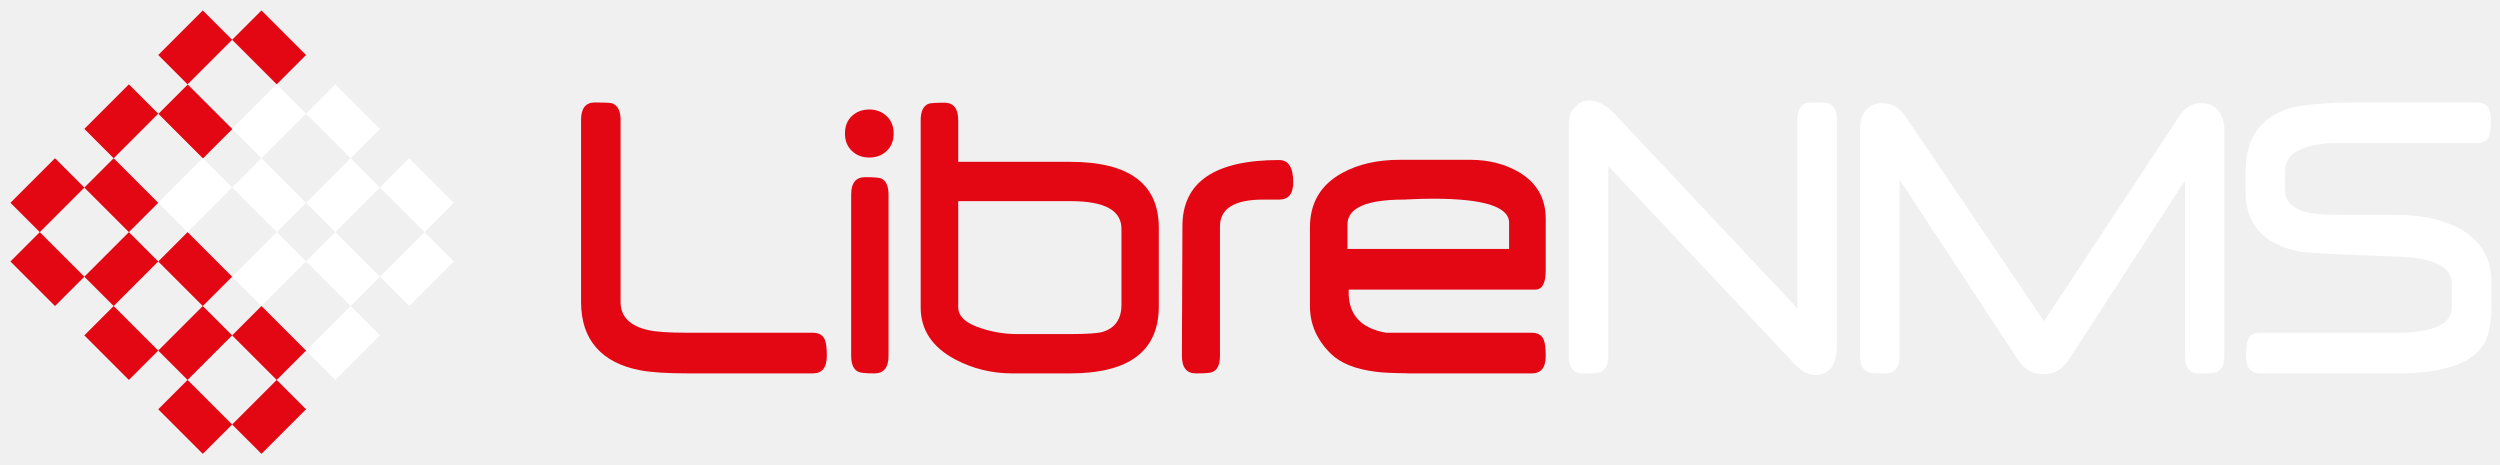
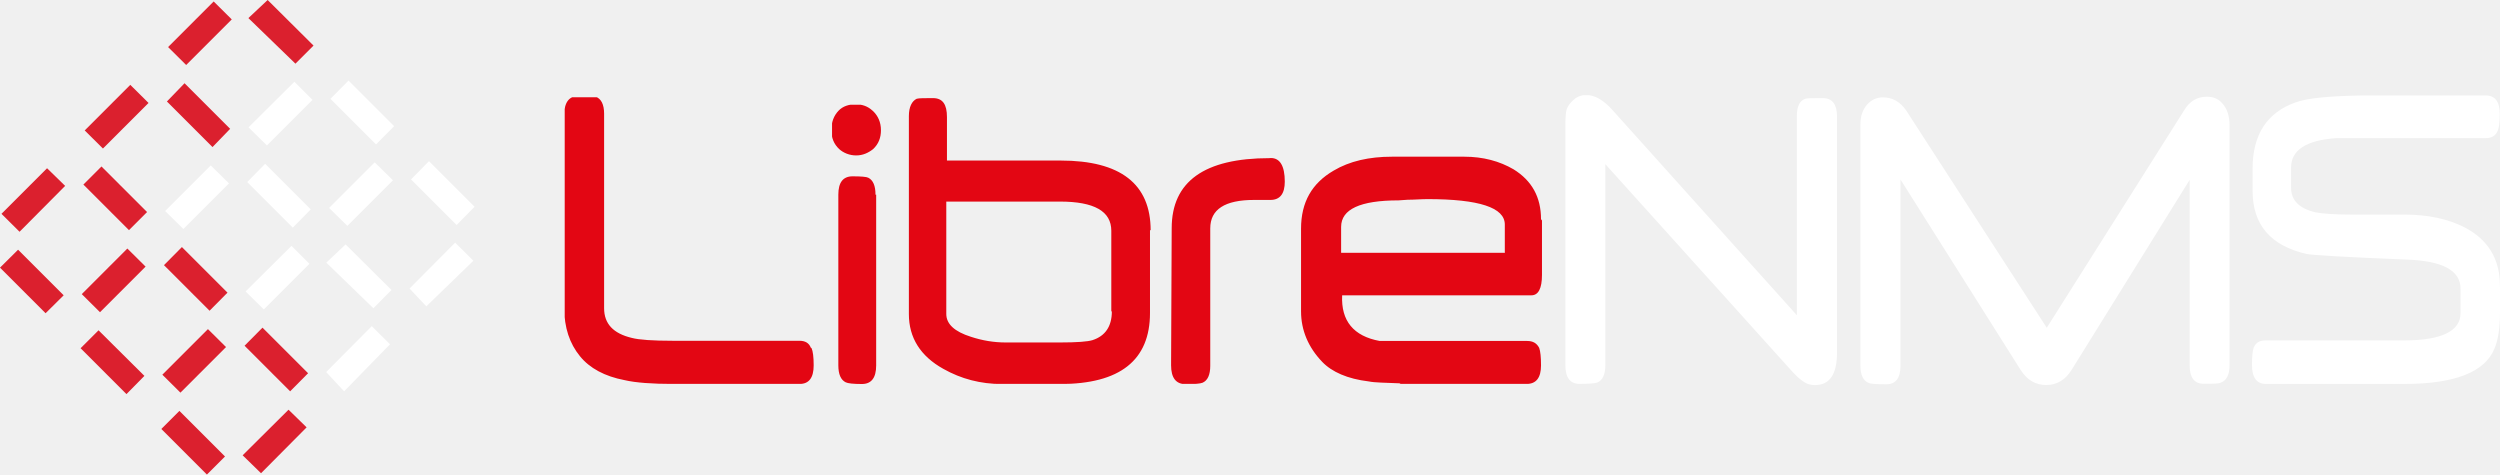
- <svg xmlns="http://www.w3.org/2000/svg" version="1.1" id="svg2" viewBox="0 0 1698.444 315.415" height="89.017mm" width="479.339mm">
-   <defs id="defs4">
-     <clipPath id="clipPath5527" clipPathUnits="userSpaceOnUse">
-       <path id="path5529" d="m 0,102.05 453.54,0 L 453.54,0 0,0 0,102.05 Z" />
+ <svg xmlns="http://www.w3.org/2000/svg" viewBox="0 0 170 32.275">
+   <defs>
+     <clipPath id="a">
+       <path d="M162.4 71.84h8.16V27.6h-8.16v44.24z" />
    </clipPath>
-     <clipPath id="clipPath5535" clipPathUnits="userSpaceOnUse">
-       <path id="path5537" d="m 162.4,71.84 8.16,0 0,-44.23 -8.16,0 0,44.23 z" />
+     <clipPath id="b">
+       <path d="M118.17 73.02h161.68v-45.4H118.17V73z" />
    </clipPath>
-     <clipPath id="clipPath5555" clipPathUnits="userSpaceOnUse">
-       <path id="path5557" d="m 118.17,73.02 161.68,0 0,-45.41 -161.68,0 0,45.41 z" />
-     </clipPath>
-     <clipPath id="clipPath5583" clipPathUnits="userSpaceOnUse">
-       <path id="path5585" d="m 283.72,73.35 154.62,0 0,-46 -154.62,0 0,46 z" />
+     <clipPath id="c">
+       <path d="M283.72 73.35h154.62v-46H283.72v46z" />
    </clipPath>
  </defs>
-   <g transform="translate(623.7371,37.02969)" id="layer1">
-     <g id="g5523" transform="matrix(4.053484,0,0,-4.053484,-707.9738,328.5632)">
-       <g clip-path="url(#clipPath5527)" id="g5525">
-         <g id="g5531">
-           <g id="g5533" />
-           <g id="g5539">
-             <g id="g5541" clip-path="url(#clipPath5535)">
-               <g id="g5543" transform="translate(169.7,57.59)">
-                 <path id="path5545" style="fill:#e30613;fill-opacity:1;fill-rule:nonzero;stroke:none" d="m 0,0 0,-27.04 c 0,-1.96 -0.79,-2.94 -2.36,-2.94 -1.43,0 -2.32,0.08 -2.68,0.26 -0.81,0.37 -1.22,1.27 -1.22,2.68 l 0,27.04 c 0,1.94 0.78,2.91 2.35,2.91 1.41,0 2.31,-0.07 2.69,-0.22 C -0.41,2.31 0,1.42 0,0" />
-               </g>
-               <g id="g5547" transform="translate(169.28,70.83)">
-                 <path id="path5549" style="fill:#e30613;fill-opacity:1;fill-rule:nonzero;stroke:none" d="m 0,0 c 0.86,-0.74 1.28,-1.75 1.28,-3.02 0,-1.26 -0.42,-2.27 -1.28,-3.02 -0.75,-0.67 -1.69,-1 -2.8,-1 -1.11,0 -2.05,0.33 -2.8,1 -0.86,0.75 -1.28,1.76 -1.28,3.02 0,1.27 0.41,2.28 1.25,3.02 0.77,0.67 1.72,1.01 2.83,1.01 1.09,0 2.03,-0.34 2.8,-1.01" />
-               </g>
-             </g>
-           </g>
-         </g>
-         <g id="g5551">
-           <g id="g5553" />
-           <g id="g5559">
-             <g id="g5561" clip-path="url(#clipPath5555)">
-               <g id="g5563" transform="translate(273.71,48.47)">
-                 <path id="path5565" style="fill:#e30613;fill-opacity:1;fill-rule:nonzero;stroke:none" d="m 0,0 0,4.39 c 0,2.69 -4.26,4.03 -12.79,4.03 -1.05,0 -2.15,-0.03 -3.29,-0.08 -0.9,-0.04 -1.4,-0.06 -1.5,-0.07 -6.34,0 -9.51,-1.39 -9.51,-4.17 L -27.09,0 0,0 Z m 6.14,5.03 0,-8.61 c 0,-2.16 -0.59,-3.24 -1.76,-3.24 l -31.26,0 c -0.18,-4.06 1.91,-6.47 6.27,-7.23 l 24.42,0 c 0.98,0 1.63,-0.37 1.97,-1.11 0.24,-0.53 0.36,-1.44 0.36,-2.76 0,-1.96 -0.78,-2.94 -2.33,-2.94 l -20.8,0 c -0.06,0 -0.14,0.01 -0.2,0.02 -2.36,0.03 -4.05,0.11 -5.04,0.24 -3.48,0.42 -6.03,1.44 -7.66,3.05 -2.33,2.29 -3.49,4.95 -3.49,7.99 l 0,13.16 c 0,4.13 1.81,7.17 5.42,9.14 2.65,1.46 5.87,2.2 9.66,2.2 l 11.74,0 c 3.12,0 5.84,-0.69 8.17,-2.05 C 4.63,11.12 6.14,8.5 6.14,5.03" />
-               </g>
-               <g id="g5567" transform="translate(235.17,63.37)">
-                 <path id="path5569" style="fill:#e30613;fill-opacity:1;fill-rule:nonzero;stroke:none" d="m 0,0 c 1.57,0 2.36,-1.24 2.36,-3.73 0,-1.93 -0.79,-2.9 -2.36,-2.9 l -1.17,0 -1.51,0 c -4.83,0 -7.24,-1.5 -7.24,-4.5 l 0,-21.7 c 0,-1.46 -0.43,-2.36 -1.28,-2.71 -0.34,-0.15 -1.26,-0.22 -2.77,-0.22 -1.55,0 -2.33,0.99 -2.33,2.98 l 0.09,21.7 C -16.21,-3.69 -10.8,0 0,0" />
-               </g>
-               <g id="g5571" transform="translate(208.74,39.13)">
-                 <path id="path5573" style="fill:#e30613;fill-opacity:1;fill-rule:nonzero;stroke:none" d="m 0,0 0,12.72 c 0,3.09 -2.83,4.63 -8.49,4.63 l -18.87,0 0,-17.76 c 0,-1.6 1.36,-2.8 4.08,-3.62 1.91,-0.6 3.83,-0.9 5.76,-0.9 l 8.97,0 c 2.8,0 4.61,0.13 5.42,0.37 C -1.04,-3.91 0,-2.39 0,0 m 6.26,12.86 0,-13.12 c 0,-7.51 -4.96,-11.26 -14.87,-11.26 l -9.66,0 c -3.48,0 -6.69,0.79 -9.66,2.38 -3.81,2.04 -5.72,4.94 -5.72,8.69 l 0,31.36 c 0,1.46 0.43,2.38 1.28,2.75 0.34,0.13 1.24,0.19 2.69,0.19 1.55,0 2.32,-0.98 2.32,-2.94 l 0,-6.97 18.75,0 c 9.91,0 14.87,-3.69 14.87,-11.08" />
-               </g>
-               <g id="g5575" transform="translate(159,33.31)">
-                 <path id="path5577" style="fill:#e30613;fill-opacity:1;fill-rule:nonzero;stroke:none" d="m 0,0 c 0.24,-0.52 0.36,-1.44 0.36,-2.76 0,-1.96 -0.78,-2.94 -2.33,-2.94 l -20.8,0 c -3.64,0 -6.35,0.17 -8.14,0.52 -3.25,0.62 -5.72,1.89 -7.4,3.82 -1.68,1.93 -2.52,4.47 -2.52,7.63 l 0,30.53 c 0,1.94 0.78,2.91 2.32,2.91 1.63,0 2.6,-0.05 2.9,-0.15 0.93,-0.35 1.4,-1.27 1.4,-2.76 l 0,-30.54 c 0,-2.44 1.54,-4 4.62,-4.7 1.25,-0.3 3.5,-0.45 6.76,-0.45 l 20.86,0 C -0.99,1.11 -0.34,0.74 0,0" />
-               </g>
-             </g>
-           </g>
-         </g>
-         <g id="g5579">
-           <g id="g5581" />
-           <g id="g5587">
-             <g id="g5589" clip-path="url(#clipPath5583)">
-               <g id="g5591" transform="translate(438.34,42.94)">
-                 <path id="path5593" style="fill:#ffffff;fill-opacity:1;fill-rule:nonzero;stroke:none" d="m 0,0 0,-4.07 c 0,-2.41 -0.31,-4.31 -0.93,-5.71 -1.69,-3.7 -6.67,-5.55 -14.96,-5.55 l -22.91,0 c -1.54,0 -2.3,0.98 -2.3,2.94 0,1.32 0.11,2.23 0.33,2.76 0.34,0.74 0.99,1.11 1.97,1.11 l 22.91,0 c 6.18,0 9.27,1.43 9.27,4.29 l 0,3.92 c 0,2.83 -2.99,4.35 -8.97,4.55 -10.19,0.37 -15.75,0.66 -16.66,0.85 -5.96,1.27 -8.94,4.6 -8.94,10 l 0,3.43 c 0,5.42 2.35,8.91 7.03,10.48 1.99,0.66 5.63,1.01 10.89,1.07 0.03,0 0.06,0.01 0.1,0.01 l 20.8,0 c 1.55,0 2.32,-0.98 2.32,-2.95 0,-1.31 -0.12,-2.23 -0.35,-2.75 -0.34,-0.75 -1,-1.12 -1.97,-1.12 l -24.72,0 c -4.99,-0.35 -7.48,-1.91 -7.48,-4.68 l 0,-3.16 c 0,-1.98 1.36,-3.26 4.08,-3.86 1.09,-0.22 3.04,-0.33 5.84,-0.33 l 8.85,0 c 3.94,0 7.27,-0.69 10.02,-2.05 C -1.93,7.24 0,4.18 0,0" />
-               </g>
-               <g id="g5595" transform="translate(393.6,68.32)">
-                 <path id="path5597" style="fill:#ffffff;fill-opacity:1;fill-rule:nonzero;stroke:none" d="m 0,0 0,-37.77 c 0,-1.49 -0.46,-2.41 -1.4,-2.76 -0.29,-0.12 -1.26,-0.18 -2.89,-0.18 -1.55,0 -2.32,0.98 -2.32,2.94 l 0,29.39 -19.52,-30.1 c -1.04,-1.59 -2.44,-2.38 -4.21,-2.38 -1.76,0 -3.17,0.79 -4.23,2.38 l -19.87,30.25 0,-29.54 c 0,-1.96 -0.78,-2.94 -2.33,-2.94 -1.63,0 -2.59,0.06 -2.89,0.18 -0.93,0.35 -1.4,1.27 -1.4,2.77 l 0,38.13 c 0,1.34 0.38,2.4 1.13,3.17 0.68,0.7 1.53,1.05 2.57,1.05 1.59,0 2.88,-0.73 3.88,-2.19 l 23.24,-34.37 22.7,34.4 c 0.93,1.44 2.19,2.16 3.76,2.16 1.07,0 1.94,-0.38 2.62,-1.12 C -0.39,2.62 0,1.47 0,0" />
-               </g>
-               <g id="g5599" transform="translate(328.66,70.11)">
-                 <path id="path5601" style="fill:#ffffff;fill-opacity:1;fill-rule:nonzero;stroke:none" d="m 0,0 0,-37.59 c 0,-3.45 -1.21,-5.17 -3.64,-5.17 -0.24,0 -0.48,0.02 -0.74,0.07 -0.8,0.1 -1.81,0.8 -3.05,2.11 l -30.89,32.83 0,-31.81 c 0,-1.49 -0.46,-2.41 -1.37,-2.76 -0.32,-0.12 -1.29,-0.18 -2.92,-0.18 -1.55,0 -2.33,0.98 -2.33,2.94 l 0,37.88 c 0,1.32 0.07,2.18 0.21,2.57 0.2,0.63 0.7,1.23 1.49,1.83 0.5,0.35 1.06,0.52 1.7,0.52 1.45,0 2.92,-0.79 4.41,-2.38 l 30.49,-32.45 0,31.59 c 0,1.49 0.47,2.41 1.4,2.76 0.32,0.1 1.28,0.15 2.89,0.15 C -0.78,2.91 0,1.94 0,0" />
-               </g>
-             </g>
-           </g>
-         </g>
-       </g>
-     </g>
-     <flowRoot style="font-style:normal;font-weight:normal;font-size:40px;line-height:125%;font-family:sans-serif;letter-spacing:0px;word-spacing:0px;fill:#000000;fill-opacity:1;stroke:none;stroke-width:1px;stroke-linecap:butt;stroke-linejoin:miter;stroke-opacity:1" id="flowRoot3405" xml:space="preserve">
-       <flowRegion id="flowRegion3407">
-         <rect y="106.648" x="-948.571" height="228.571" width="242.857" id="rect3409" />
-       </flowRegion>
-       <flowPara id="flowPara3411" />
-     </flowRoot>
-     <flowRoot style="font-style:normal;font-weight:normal;font-size:40px;line-height:125%;font-family:sans-serif;letter-spacing:0px;word-spacing:0px;fill:#000000;fill-opacity:1;stroke:none;stroke-width:1px;stroke-linecap:butt;stroke-linejoin:miter;stroke-opacity:1" id="flowRoot3413" xml:space="preserve">
-       <flowRegion id="flowRegion3415">
-         <rect y="109.505" x="-760" height="74.286" width="51.429" id="rect3417" />
-       </flowRegion>
-       <flowPara id="flowPara3419" />
-     </flowRoot>
-     <flowRoot style="font-style:normal;font-weight:normal;font-size:40px;line-height:125%;font-family:sans-serif;letter-spacing:0px;word-spacing:0px;fill:#000000;fill-opacity:1;stroke:none;stroke-width:1px;stroke-linecap:butt;stroke-linejoin:miter;stroke-opacity:1" id="flowRoot3421" xml:space="preserve">
-       <flowRegion id="flowRegion3423">
-         <rect y="106.648" x="-722.857" height="85.714" width="14.286" id="rect3425" />
-       </flowRegion>
-       <flowPara id="flowPara3427" />
-     </flowRoot>
-     <g transform="matrix(0.7071068,-0.7071068,0.7071068,0.7071068,-234.3549,-179.8379)" style="fill:#e30613;fill-opacity:1" id="g4255">
-       <rect style="fill:#e30613;fill-opacity:1" id="rect3680-40-8-19" width="42.811" height="28.192" x="27.272" y="468.724" transform="matrix(0,1,-1,0,0,0)" />
-       <rect style="fill:#e30613;fill-opacity:1" id="rect3680-40-8-64" width="42.811" height="28.192" x="27.272" y="397.721" transform="matrix(0,1,-1,0,0,0)" />
-       <rect style="fill:#e30613;fill-opacity:1" id="rect3680-17" width="42.811" height="28.192" x="-468.724" y="70.083" />
-       <rect style="fill:#e30613;fill-opacity:1" id="rect3680-11" width="42.811" height="28.192" x="-468.724" y="141.086" />
-       <rect style="fill:#e30613;fill-opacity:1" id="rect3680-40-8-81" width="42.811" height="28.192" x="98.276" y="468.724" transform="matrix(0,1,-1,0,0,0)" />
-       <rect style="fill:#e30613;fill-opacity:1" id="rect3680-40-8-02" width="42.811" height="28.192" x="98.276" y="397.721" transform="matrix(0,1,-1,0,0,0)" />
-       <rect style="fill:#e30613;fill-opacity:1" id="rect3680-1" width="42.811" height="28.192" x="-468.724" y="-0.92" />
-       <rect style="fill:#e30613;fill-opacity:1" id="rect3680" width="42.811" height="28.192" x="-468.724" y="-71.924" />
-       <rect style="fill:#e30613;fill-opacity:1" id="rect3680-40-8-5" width="42.811" height="28.192" x="-43.731" y="468.724" transform="matrix(0,1,-1,0,0,0)" />
-       <rect style="fill:#e30613;fill-opacity:1" id="rect3680-40-8-1" width="42.811" height="28.192" x="-43.731" y="397.721" transform="matrix(0,1,-1,0,0,0)" />
-       <rect style="fill:#e30613;fill-opacity:1" id="rect3680-0" width="42.811" height="28.192" x="-397.721" y="-71.924" />
-       <rect style="fill:#e30613;fill-opacity:1" id="rect3680-40-8-6" width="42.811" height="28.192" x="-43.571" y="326.718" transform="matrix(0,1,-1,0,0,0)" />
-       <rect style="fill:#e30613;fill-opacity:1" id="rect3680-2" width="42.811" height="28.192" x="-326.718" y="-71.924" />
-       <rect style="fill:#e30613;fill-opacity:1" id="rect3680-40-8-62" width="42.811" height="28.192" x="-43.731" y="255.714" transform="matrix(0,1,-1,0,0,0)" />
-     </g>
-     <g transform="matrix(0.7071068,-0.7071068,0.7071068,0.7071068,-234.3549,-179.8379)" style="fill:#ffffff;fill-opacity:1" id="g4271">
-       <rect style="fill:#ffffff;fill-opacity:1" id="rect3680-4" width="42.811" height="28.192" x="-397.721" y="70.083" />
-       <rect style="fill:#ffffff;fill-opacity:1" id="rect3680-70" width="42.811" height="28.192" x="-397.721" y="141.086" />
-       <rect style="fill:#ffffff;fill-opacity:1" id="rect3680-7" width="42.811" height="28.192" x="-397.721" y="-0.92" />
-       <rect style="fill:#ffffff;fill-opacity:1" id="rect3680-5" width="42.811" height="28.192" x="-326.718" y="-0.92" />
-       <rect style="fill:#ffffff;fill-opacity:1" id="rect3680-40-8-8" width="42.811" height="28.192" x="27.272" y="326.718" transform="matrix(0,1,-1,0,0,0)" />
-       <rect style="fill:#ffffff;fill-opacity:1" id="rect3680-40-8-0" width="42.811" height="28.192" x="27.272" y="255.714" transform="matrix(0,1,-1,0,0,0)" />
-       <rect style="fill:#ffffff;fill-opacity:1" id="rect3680-171" width="42.811" height="28.192" x="-326.718" y="70.083" />
-       <rect style="fill:#ffffff;fill-opacity:1" id="rect3680-40-8-2" width="42.811" height="28.192" x="98.276" y="326.718" transform="matrix(0,1,-1,0,0,0)" />
-       <rect style="fill:#ffffff;fill-opacity:1" id="rect3680-40" width="42.811" height="28.192" x="-326.718" y="141.086" />
-       <rect style="fill:#ffffff;fill-opacity:1" id="rect3680-40-8-9" width="42.811" height="28.192" x="98.276" y="255.714" transform="matrix(0,1,-1,0,0,0)" />
-     </g>
+   <g clip-path="url(#a)" transform="matrix(.41103 0 0 -.42925 -10.172 37.96)">
+     <path d="M169.7 57.6V30.54c0-1.96-.8-2.94-2.36-2.94-1.43 0-2.32.1-2.68.27-.8.37-1.22 1.27-1.22 2.68V57.6c0 1.93.78 2.9 2.35 2.9 1.4 0 2.3-.07 2.6-.22.8-.38 1.2-1.27 1.2-2.7m-.4 13.25c.8-.74 1.3-1.75 1.3-3.02 0-1.2-.4-2.2-1.3-3-.8-.6-1.7-1-2.8-1-1.1 0-2.1.4-2.8 1-.9.8-1.3 1.8-1.3 3 0 1.3.4 2.3 1.2 3.1.7.7 1.7 1 2.8 1 1.1 0 2-.3 2.8-1" fill="#e30613" />
  </g>
+   <g clip-path="url(#b)" transform="matrix(.41103 0 0 -.42925 -10.172 37.96)">
+     <path d="M273.7 48.47v4.4c0 2.68-4.25 4.02-12.78 4.02-1.05 0-2.15-.1-3.3-.1l-1.5-.1c-6.33 0-9.5-1.4-9.5-4.2v-4.1h27.1zm6.15 5.03v-8.6c0-2.17-.6-3.25-1.76-3.25h-31.3c-.2-4.06 1.9-6.47 6.2-7.23h24.4c1 0 1.6-.37 2-1.1.2-.54.3-1.45.3-2.77 0-1.96-.8-2.94-2.4-2.94h-20.8l-.2.1c-2.4.1-4.1.1-5.1.3-3.5.4-6.1 1.5-7.7 3.1-2.3 2.3-3.5 5-3.5 8v13.1c0 4.2 1.8 7.2 5.4 9.2 2.64 1.5 5.86 2.2 9.65 2.2H267c3.1 0 5.82-.7 8.15-2 3.03-1.8 4.54-4.4 4.54-7.9M235 63.4c1.5 0 2.3-1.25 2.3-3.74 0-1.93-.8-2.9-2.38-2.9h-2.7c-4.84 0-7.25-1.5-7.25-4.5V30.5c0-1.45-.43-2.35-1.28-2.7-.4-.15-1.3-.22-2.8-.22-1.6 0-2.4 1-2.4 3l.1 21.7c0 7.4 5.4 11.1 16.2 11.1M208.6 39.1v12.77c0 3.1-2.82 4.63-8.5 4.63h-18.8V38.7c0-1.6 1.36-2.8 4.08-3.62 1.9-.6 3.82-.9 5.75-.9h8.96c2.8 0 4.6.13 5.4.37 2.1.65 3.2 2.17 3.2 4.56M215 52V38.86c0-7.5-4.96-11.26-14.87-11.26h-9.66c-3.48 0-6.7.8-9.66 2.4-3.8 2.03-5.7 4.93-5.7 8.68v31.36c0 1.46.5 2.38 1.3 2.75.4.1 1.3.1 2.7.1 1.6 0 2.3-1 2.3-3V63h18.8c9.9 0 14.9-3.7 14.9-11.07M159 33.3c.24-.5.36-1.43.36-2.75 0-1.96-.78-2.94-2.33-2.94h-20.8c-3.64 0-6.35.2-8.14.6-3.3.6-5.8 1.9-7.4 3.8-1.7 2-2.6 4.5-2.6 7.7v30.5c0 2 .8 3 2.3 3 1.6 0 2.6 0 2.9-.1.9-.3 1.4-1.2 1.4-2.7V39.6c0-2.44 1.5-4 4.6-4.7 1.2-.3 3.5-.45 6.7-.45h21c1 0 1.6-.37 1.9-1.1" fill="#e30613" />
+   </g>
+   <g clip-path="url(#c)" transform="matrix(.41103 0 0 -.42925 -10.172 37.96)" fill="#fff">
+     <path d="M438.34 42.94v-4.07c0-2.4-.3-4.3-.93-5.7-1.6-3.7-6.6-5.56-14.9-5.56h-22.9c-1.5 0-2.3 1-2.3 3 0 1.3.1 2.3.3 2.8.4.8 1 1.1 2 1.1h22.9c6.2 0 9.3 1.5 9.3 4.3v3.9c0 2.9-3 4.4-8.9 4.6-10.2.4-15.7.7-16.6.9-5.9 1.3-8.9 4.6-8.9 10v3.5c0 5.4 2.4 8.9 7.1 10.5 2 .7 5.6 1 10.9 1.1H436c1.53 0 2.3-1 2.3-2.9 0-1.3-.1-2.2-.35-2.72-.34-.77-1-1.14-1.97-1.14h-24.72c-5-.33-7.48-1.9-7.48-4.66v-3.2c0-2 1.36-3.3 4.08-3.9 1.1-.2 3.04-.35 5.84-.35h8.83c3.94 0 7.27-.7 10.02-2.06 3.85-1.95 5.78-5 5.78-9.2M393.6 68.4V30.6c0-1.5-.46-2.4-1.4-2.76-.3-.2-1.26-.2-2.9-.2-1.54 0-2.3 1-2.3 2.9v29.4l-19.53-30.1c-1.04-1.6-2.44-2.4-4.2-2.4-1.77 0-3.18.8-4.24 2.4L339.16 60V30.5c0-1.96-.78-2.94-2.33-2.94-1.63 0-2.6.06-2.9.2-.92.33-1.4 1.25-1.4 2.75v38.2c0 1.4.4 2.4 1.14 3.2.68.7 1.53 1.1 2.57 1.1 1.6 0 2.88-.7 3.88-2.1l23.24-34.4 22.7 34.4c.93 1.5 2.2 2.2 3.76 2.2 1.07 0 1.94-.3 2.62-1.1.77-.8 1.16-2 1.16-3.4m-64.94 1.8V32.6c0-3.45-1.2-5.17-3.64-5.17-.24 0-.48.02-.74.07-.8.1-1.8.8-3.05 2.1l-30.9 32.83V30.6c0-1.5-.45-2.43-1.36-2.78-.32-.1-1.3-.2-2.92-.2-1.55 0-2.33 1-2.33 2.98v37.88c0 1.32.07 2.18.2 2.57.2.64.7 1.24 1.5 1.84.5.3 1.06.5 1.7.5 1.45 0 2.92-.8 4.4-2.4l30.5-32.5v31.6c0 1.5.47 2.4 1.4 2.7.32.1 1.28.1 2.9.1 1.56 0 2.34-1 2.34-2.9" />
+   </g>
+   <path d="M18.03 11.14l3.1 3.1-1.22 1.24-3.1-3.1zm5.67-5.66l3.1 3.1-1.23 1.24-3.1-3.1zm-.2 11.14l3.12 3.1-1.23 1.24-3.2-3.1zm5.67-5.66l3.1 3.1-1.22 1.24-3.1-3.1zM16.9 8.66l3.12-3.1 1.23 1.23-3.1 3.1zm5.48 5.48l3.1-3.1 1.24 1.22-3.1 3.1zm5.47 5.48l3.1-3.12 1.24 1.23-3.2 3.1zm-16.62-5.27l3.1-3.1 1.24 1.22-3.1 3.1zm5.47 5.47l3.12-3.1 1.22 1.22-3.1 3.1zm5.48 5.48l3.1-3.12 1.24 1.23-3.12 3.2z" fill="#fff" />
+   <path d="M6.7 22.46l3.12 3.1L8.6 26.8l-3.12-3.12zm5.67-5.66l3.1 3.1-1.22 1.23-3.1-3.1zm-.17 11.14l3.1 3.1-1.23 1.23-3.1-3.1zm5.65-5.66l3.1 3.1-1.22 1.23-3.1-3.1zm-16.62-5.3l3.1 3.1L3.1 21.3 0 18.2zm5.67-5.66l3.1 3.1-1.23 1.23-3.1-3.1zm5.65-5.66l3.1 3.1-1.2 1.24-3.1-3.1zM18.2 0l3.12 3.1-1.23 1.23-3.2-3.1zm-6.77 3.2l3.1-3.1 1.23 1.22-3.1 3.1zM5.76 8.87l3.1-3.1L10.1 7 7 10.1zM.1 14.54l3.1-3.1 1.23 1.2-3.1 3.12zM5.56 20l3.1-3.1 1.24 1.23-3.1 3.1zm5.48 5.48l3.1-3.1 1.23 1.22-3.1 3.1zm5.46 5.48l3.12-3.1 1.23 1.2-3.1 3.12z" fill="#db202e" />
</svg>
